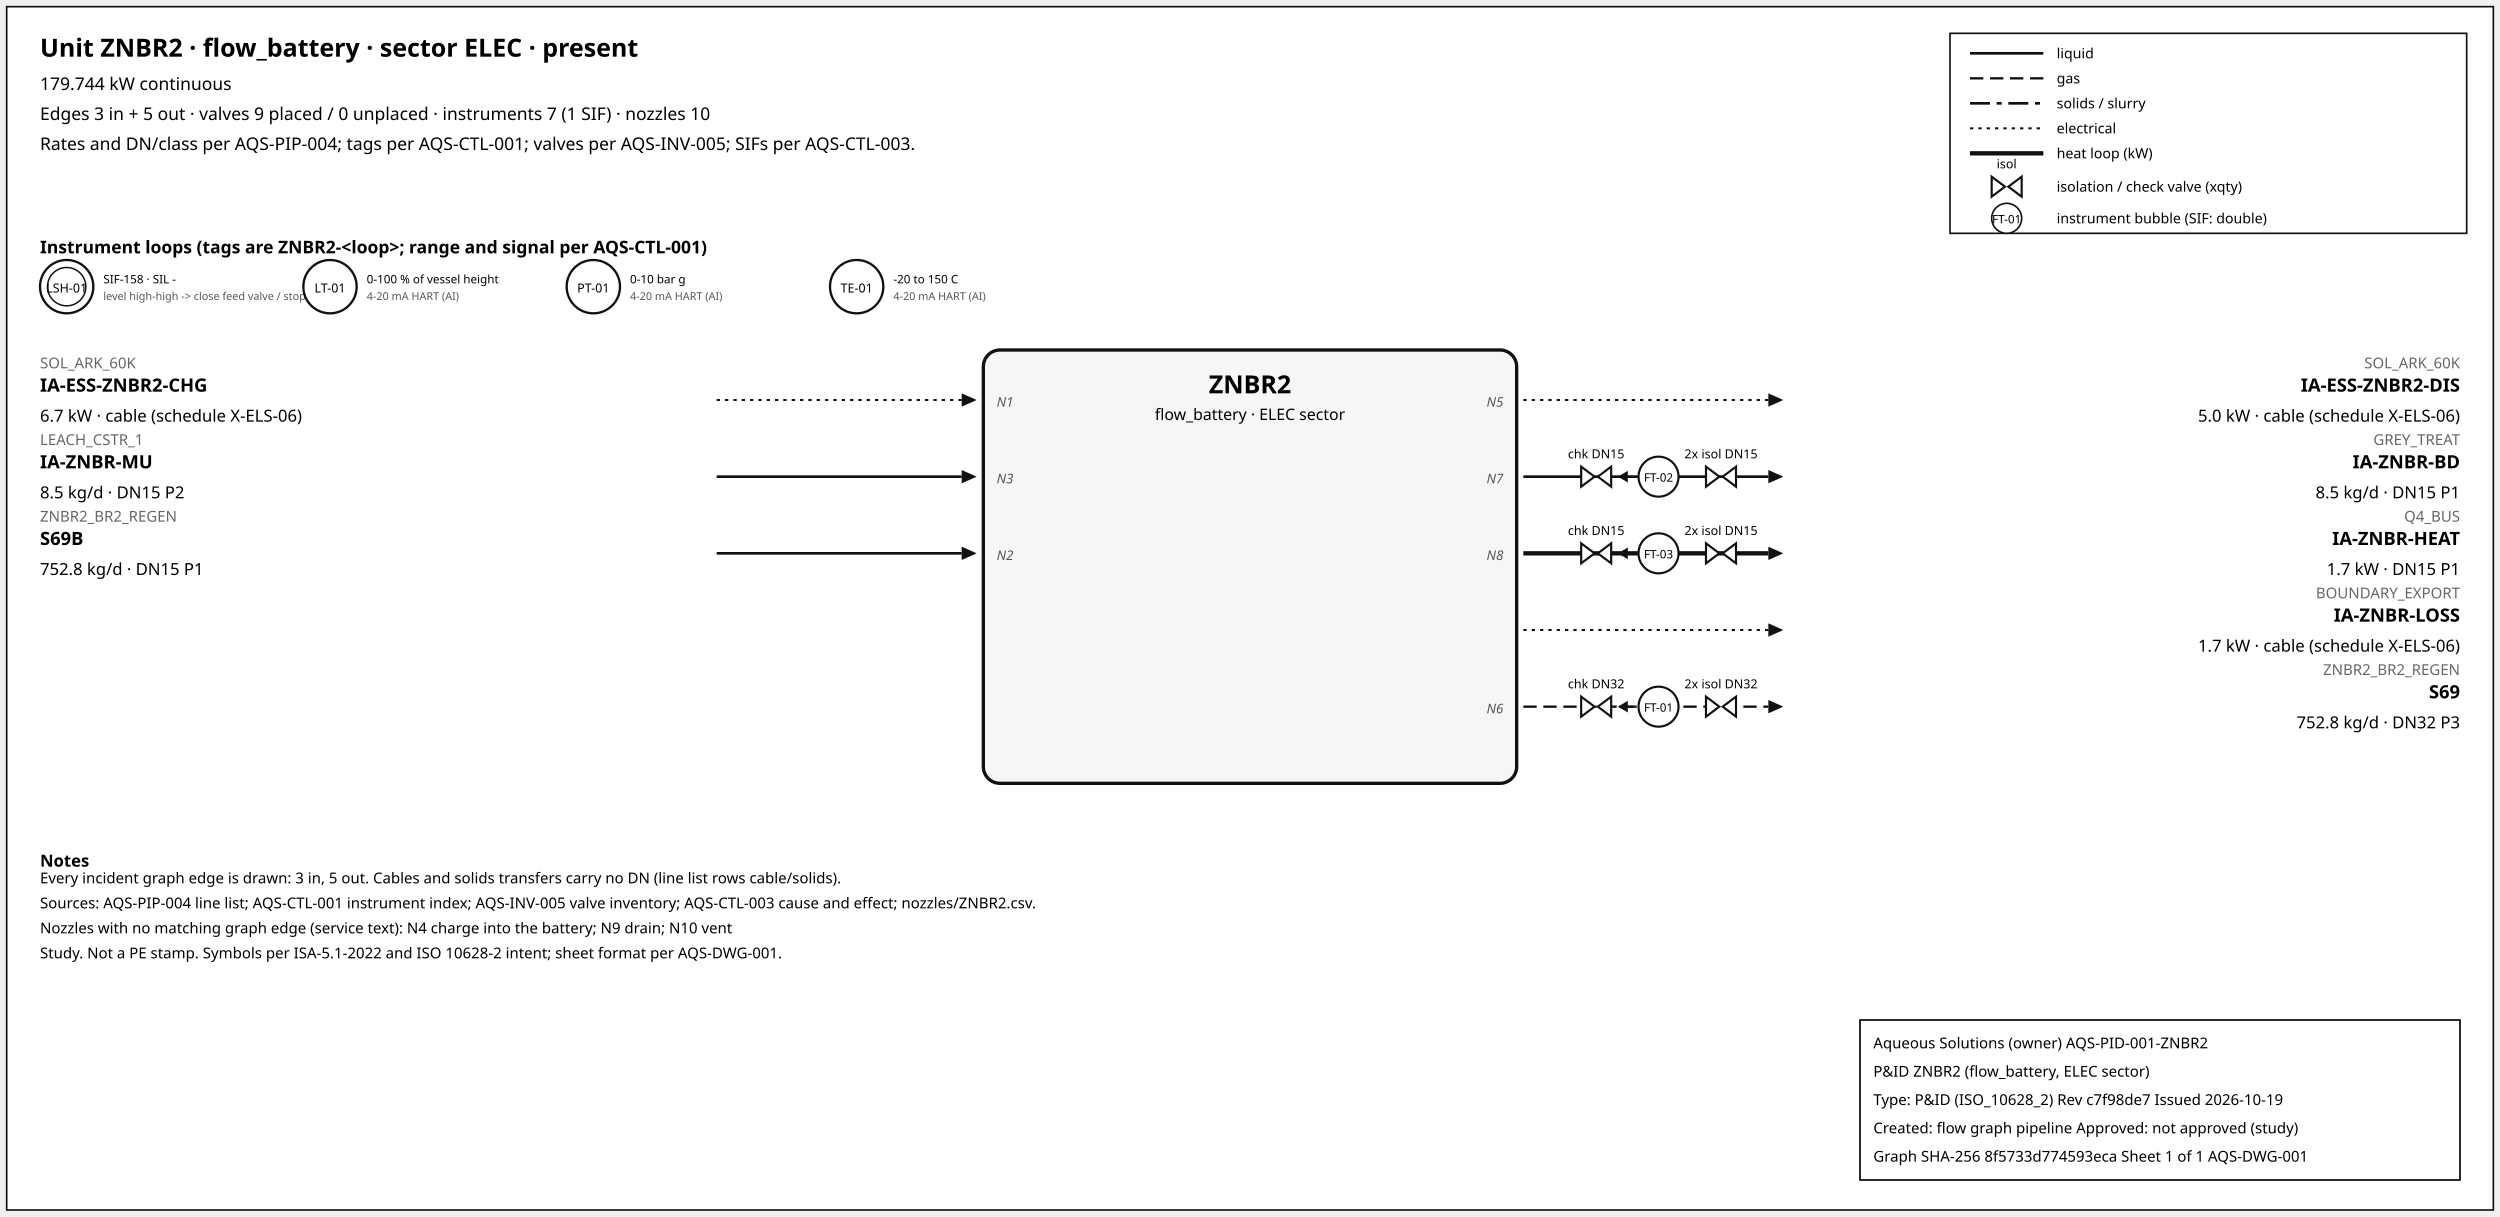
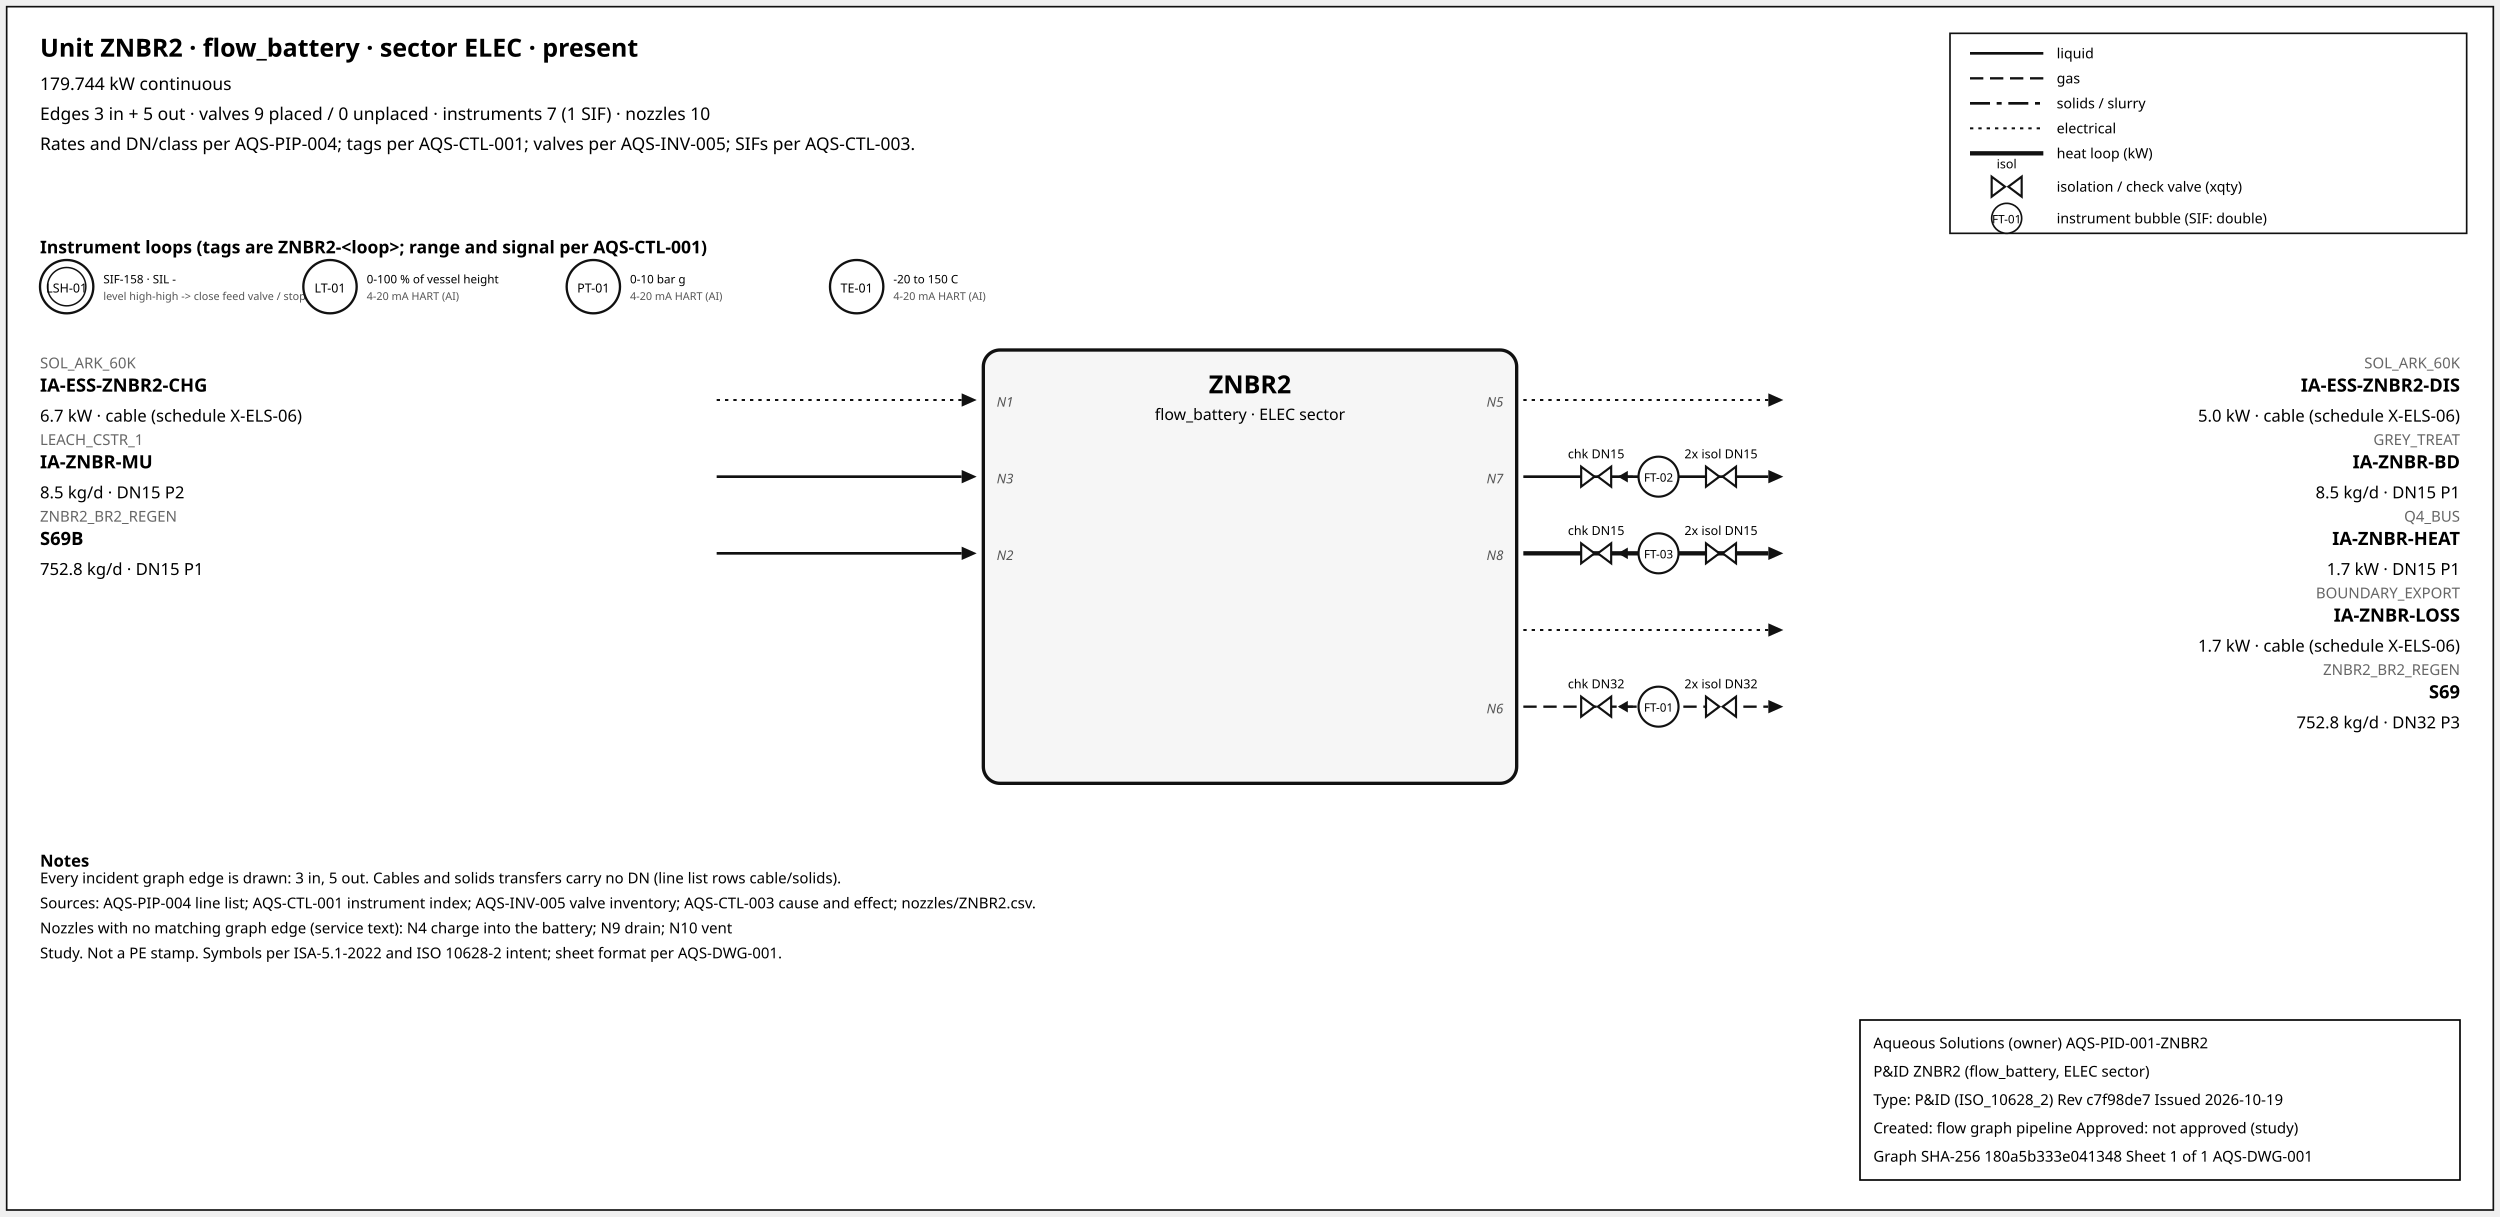
<svg xmlns="http://www.w3.org/2000/svg" width="1500" height="730" font-family="sans-serif">
  <rect x="4" y="4" width="1492" height="722" fill="white" stroke="#111" />
  <text x="24" y="34" font-size="15" font-weight="600">Unit ZNBR2 · flow_battery · sector ELEC · present</text>
  <text x="24" y="54" font-size="10.5">179.744 kW continuous</text>
  <text x="24" y="72" font-size="10.5">Edges 3 in + 5 out · valves 9 placed / 0 unplaced · instruments 7 (1 SIF) · nozzles 10</text>
  <text x="24" y="90" font-size="10.5">Rates and DN/class per AQS-PIP-004; tags per AQS-CTL-001; valves per AQS-INV-005; SIFs per AQS-CTL-003.</text>
  <rect x="1170" y="20" width="310" height="120" fill="white" stroke="#111" />
  <line x1="1182" y1="32" x2="1226" y2="32" stroke="#111" stroke-width="1.6" />
  <text x="1234" y="35" font-size="8.5">liquid</text>
  <line x1="1182" y1="47" x2="1226" y2="47" stroke="#111" stroke-width="1.4" stroke-dasharray="8,4" />
  <text x="1234" y="50" font-size="8.5">gas</text>
  <line x1="1182" y1="62" x2="1226" y2="62" stroke="#111" stroke-width="1.6" stroke-dasharray="12,4,3,4" />
  <text x="1234" y="65" font-size="8.5">solids / slurry</text>
  <line x1="1182" y1="77" x2="1226" y2="77" stroke="#111" stroke-width="1.2" stroke-dasharray="2,3" />
  <text x="1234" y="80" font-size="8.5">electrical</text>
  <line x1="1182" y1="92" x2="1226" y2="92" stroke="#111" stroke-width="2.6" />
  <text x="1234" y="95" font-size="8.5">heat loop (kW)</text>
  <path d="M 1195.0,106 L 1203.0,112 L 1195.0,118 Z M 1213.0,106 L 1205.0,112 L 1213.0,118 Z" fill="white" stroke="#111" stroke-width="1.3" />
  <text x="1204.0" y="101.0" font-size="7.5" text-anchor="middle">isol</text>
  <text x="1234" y="115" font-size="8.5">isolation / check valve (xqty)</text>
  <circle cx="1204" cy="131" r="9" fill="white" stroke="#111" />
  <text x="1204" y="134" font-size="7" text-anchor="middle">FT-01</text>
  <text x="1234" y="134" font-size="8.5">instrument bubble (SIF: double)</text>
  <text x="24" y="152" font-size="10.5" font-weight="600">Instrument loops (tags are ZNBR2-&lt;loop&gt;; range and signal per AQS-CTL-001)</text>
  <circle cx="40" cy="172" r="16" fill="white" stroke="#111" stroke-width="1.4" />
  <circle cx="40" cy="172" r="11.5" fill="none" stroke="#111" stroke-width="0.9" />
  <text x="40" y="175.5" font-size="7.5" text-anchor="middle">LSH-01</text>
  <text x="62" y="170" font-size="7">SIF-158 · SIL -</text>
  <text x="62" y="180" font-size="6.5" fill="#555">level high-high -&gt; close feed valve / stop f</text>
  <circle cx="198" cy="172" r="16" fill="white" stroke="#111" stroke-width="1.4" />
  <text x="198" y="175.5" font-size="7.5" text-anchor="middle">LT-01</text>
  <text x="220" y="170" font-size="7">0-100 % of vessel height</text>
  <text x="220" y="180" font-size="6.5" fill="#555">4-20 mA HART (AI)</text>
  <circle cx="356" cy="172" r="16" fill="white" stroke="#111" stroke-width="1.4" />
  <text x="356" y="175.5" font-size="7.5" text-anchor="middle">PT-01</text>
  <text x="378" y="170" font-size="7">0-10 bar g</text>
  <text x="378" y="180" font-size="6.5" fill="#555">4-20 mA HART (AI)</text>
  <circle cx="514" cy="172" r="16" fill="white" stroke="#111" stroke-width="1.4" />
  <text x="514" y="175.5" font-size="7.5" text-anchor="middle">TE-01</text>
  <text x="536" y="170" font-size="7">-20 to 150 C</text>
  <text x="536" y="180" font-size="6.5" fill="#555">4-20 mA HART (AI)</text>
  <rect x="590" y="210" width="320" height="260" rx="10" fill="#f6f6f6" stroke="#111" stroke-width="2" />
  <text x="750.0" y="236" font-size="15" font-weight="700" text-anchor="middle">ZNBR2</text>
  <text x="750.0" y="252" font-size="9.5" text-anchor="middle">flow_battery · ELEC sector</text>
  <line x1="430" y1="240" x2="577" y2="240" stroke="#111" stroke-width="1.2" stroke-dasharray="2,3" class="edge-in" />
  <polygon points="586,240 577,236 577,244" fill="#111" />
  <text x="24" y="221" font-size="9" fill="#666" text-anchor="start">SOL_ARK_60K</text>
  <text x="24" y="235" font-size="11" font-weight="600" text-anchor="start">IA-ESS-ZNBR2-CHG</text>
  <text x="24" y="253" font-size="10" text-anchor="start">6.7 kW · cable (schedule X-ELS-06)</text>
  <text x="598" y="244" font-size="8" font-style="italic" fill="#555" text-anchor="start">N1</text>
  <line x1="430" y1="286" x2="577" y2="286" stroke="#111" stroke-width="1.6" class="edge-in" />
  <polygon points="586,286 577,282 577,290" fill="#111" />
  <text x="24" y="267" font-size="9" fill="#666" text-anchor="start">LEACH_CSTR_1</text>
  <text x="24" y="281" font-size="11" font-weight="600" text-anchor="start">IA-ZNBR-MU</text>
  <text x="24" y="299" font-size="10" text-anchor="start">8.5 kg/d · DN15 P2</text>
  <text x="598" y="290" font-size="8" font-style="italic" fill="#555" text-anchor="start">N3</text>
  <line x1="430" y1="332" x2="577" y2="332" stroke="#111" stroke-width="1.6" class="edge-in" />
  <polygon points="586,332 577,328 577,336" fill="#111" />
  <text x="24" y="313" font-size="9" fill="#666" text-anchor="start">ZNBR2_BR2_REGEN</text>
  <text x="24" y="327" font-size="11" font-weight="600" text-anchor="start">S69B</text>
  <text x="24" y="345" font-size="10" text-anchor="start">752.8 kg/d · DN15 P1</text>
  <text x="598" y="336" font-size="8" font-style="italic" fill="#555" text-anchor="start">N2</text>
  <line x1="914" y1="240" x2="1061" y2="240" stroke="#111" stroke-width="1.2" stroke-dasharray="2,3" class="edge-out" />
  <polygon points="1070,240 1061,236 1061,244" fill="#111" />
  <text x="1476" y="221" font-size="9" fill="#666" text-anchor="end">SOL_ARK_60K</text>
  <text x="1476" y="235" font-size="11" font-weight="600" text-anchor="end">IA-ESS-ZNBR2-DIS</text>
  <text x="1476" y="253" font-size="10" text-anchor="end">5.0 kW · cable (schedule X-ELS-06)</text>
  <text x="902" y="244" font-size="8" font-style="italic" fill="#555" text-anchor="end">N5</text>
  <line x1="914" y1="286" x2="1061" y2="286" stroke="#111" stroke-width="1.6" class="edge-out" />
  <polygon points="1070,286 1061,282 1061,290" fill="#111" />
  <text x="1476" y="267" font-size="9" fill="#666" text-anchor="end">GREY_TREAT</text>
  <text x="1476" y="281" font-size="11" font-weight="600" text-anchor="end">IA-ZNBR-BD</text>
  <text x="1476" y="299" font-size="10" text-anchor="end">8.5 kg/d · DN15 P1</text>
  <text x="902" y="290" font-size="8" font-style="italic" fill="#555" text-anchor="end">N7</text>
  <line x1="979.7" y1="286" x2="971.7" y2="286" stroke="#111" stroke-width="1.2" />
  <polygon points="970.7,286 976.7,282.5 976.7,289.5" fill="#111" />
  <path d="M 948.7,280 L 956.7,286 L 948.7,292 Z M 966.7,280 L 958.7,286 L 966.7,292 Z" fill="white" stroke="#111" stroke-width="1.3" />
  <text x="957.7" y="275.0" font-size="7.5" text-anchor="middle">chk DN15</text>
  <path d="M 1023.6,280 L 1031.6,286 L 1023.6,292 Z M 1041.6,280 L 1033.6,286 L 1041.6,292 Z" fill="white" stroke="#111" stroke-width="1.3" />
  <text x="1032.6" y="275.0" font-size="7.5" text-anchor="middle">2x isol DN15</text>
  <circle cx="995.12" cy="286" r="12" fill="white" stroke="#111" stroke-width="1.3" />
  <text x="995.12" y="289" font-size="7" text-anchor="middle">FT-02</text>
  <line x1="914" y1="332" x2="1061" y2="332" stroke="#111" stroke-width="2.6" class="edge-out" />
  <polygon points="1070,332 1061,328 1061,336" fill="#111" />
  <text x="1476" y="313" font-size="9" fill="#666" text-anchor="end">Q4_BUS</text>
  <text x="1476" y="327" font-size="11" font-weight="600" text-anchor="end">IA-ZNBR-HEAT</text>
  <text x="1476" y="345" font-size="10" text-anchor="end">1.7 kW · DN15 P1</text>
  <text x="902" y="336" font-size="8" font-style="italic" fill="#555" text-anchor="end">N8</text>
  <line x1="979.7" y1="332" x2="971.7" y2="332" stroke="#111" stroke-width="1.2" />
  <polygon points="970.7,332 976.7,328.5 976.7,335.5" fill="#111" />
  <path d="M 948.7,326 L 956.7,332 L 948.7,338 Z M 966.7,326 L 958.7,332 L 966.7,338 Z" fill="white" stroke="#111" stroke-width="1.3" />
  <text x="957.7" y="321.0" font-size="7.5" text-anchor="middle">chk DN15</text>
  <path d="M 1023.6,326 L 1031.6,332 L 1023.6,338 Z M 1041.6,326 L 1033.6,332 L 1041.6,338 Z" fill="white" stroke="#111" stroke-width="1.3" />
  <text x="1032.6" y="321.0" font-size="7.5" text-anchor="middle">2x isol DN15</text>
  <circle cx="995.12" cy="332" r="12" fill="white" stroke="#111" stroke-width="1.3" />
  <text x="995.12" y="335" font-size="7" text-anchor="middle">FT-03</text>
  <line x1="914" y1="378" x2="1061" y2="378" stroke="#111" stroke-width="1.2" stroke-dasharray="2,3" class="edge-out" />
  <polygon points="1070,378 1061,374 1061,382" fill="#111" />
  <text x="1476" y="359" font-size="9" fill="#666" text-anchor="end">BOUNDARY_EXPORT</text>
  <text x="1476" y="373" font-size="11" font-weight="600" text-anchor="end">IA-ZNBR-LOSS</text>
  <text x="1476" y="391" font-size="10" text-anchor="end">1.7 kW · cable (schedule X-ELS-06)</text>
  <line x1="914" y1="424" x2="1061" y2="424" stroke="#111" stroke-width="1.4" stroke-dasharray="8,4" class="edge-out" />
  <polygon points="1070,424 1061,420 1061,428" fill="#111" />
  <text x="1476" y="405" font-size="9" fill="#666" text-anchor="end">ZNBR2_BR2_REGEN</text>
  <text x="1476" y="419" font-size="11" font-weight="600" text-anchor="end">S69</text>
  <text x="1476" y="437" font-size="10" text-anchor="end">752.8 kg/d · DN32 P3</text>
  <text x="902" y="428" font-size="8" font-style="italic" fill="#555" text-anchor="end">N6</text>
  <line x1="979.7" y1="424" x2="971.7" y2="424" stroke="#111" stroke-width="1.2" />
  <polygon points="970.7,424 976.7,420.5 976.7,427.5" fill="#111" />
  <path d="M 948.7,418 L 956.7,424 L 948.7,430 Z M 966.7,418 L 958.7,424 L 966.7,430 Z" fill="white" stroke="#111" stroke-width="1.3" />
  <text x="957.7" y="413.0" font-size="7.5" text-anchor="middle">chk DN32</text>
  <path d="M 1023.6,418 L 1031.6,424 L 1023.6,430 Z M 1041.6,418 L 1033.6,424 L 1041.6,430 Z" fill="white" stroke="#111" stroke-width="1.3" />
  <text x="1032.6" y="413.0" font-size="7.5" text-anchor="middle">2x isol DN32</text>
  <circle cx="995.12" cy="424" r="12" fill="white" stroke="#111" stroke-width="1.3" />
  <text x="995.12" y="427" font-size="7" text-anchor="middle">FT-01</text>
  <text x="24" y="520" font-size="10" font-weight="600">Notes</text>
  <text x="24" y="530" font-size="9">Every incident graph edge is drawn: 3 in, 5 out. Cables and solids transfers carry no DN (line list rows cable/solids).</text>
  <text x="24" y="545" font-size="9">Sources: AQS-PIP-004 line list; AQS-CTL-001 instrument index; AQS-INV-005 valve inventory; AQS-CTL-003 cause and effect; nozzles/ZNBR2.csv.</text>
  <text x="24" y="560" font-size="9">Nozzles with no matching graph edge (service text): N4 charge into the battery; N9 drain; N10 vent</text>
  <text x="24" y="575" font-size="9">Study. Not a PE stamp. Symbols per ISA-5.1-2022 and ISO 10628-2 intent; sheet format per AQS-DWG-001.</text>
  <g id="aqs-title-block">
    <rect x="1116" y="612" width="360" height="96" fill="white" stroke="black" stroke-width="1" />
    <text x="1124" y="629" font-size="9">Aqueous Solutions (owner)   AQS-PID-001-ZNBR2</text>
    <text x="1124" y="646" font-size="9">P&amp;ID ZNBR2 (flow_battery, ELEC sector)</text>
    <text x="1124" y="663" font-size="9">Type: P&amp;ID (ISO_10628_2)   Rev c7f98de7   Issued 2026-10-19</text>
    <text x="1124" y="680" font-size="9">Created: flow graph pipeline   Approved: not approved (study)</text>
-     <text x="1124" y="697" font-size="9">Graph SHA-256 8f5733d774593eca   Sheet 1 of 1   AQS-DWG-001</text>
+     <text x="1124" y="697" font-size="9">Graph SHA-256 180a5b333e041348   Sheet 1 of 1   AQS-DWG-001</text>
  </g>
</svg>
